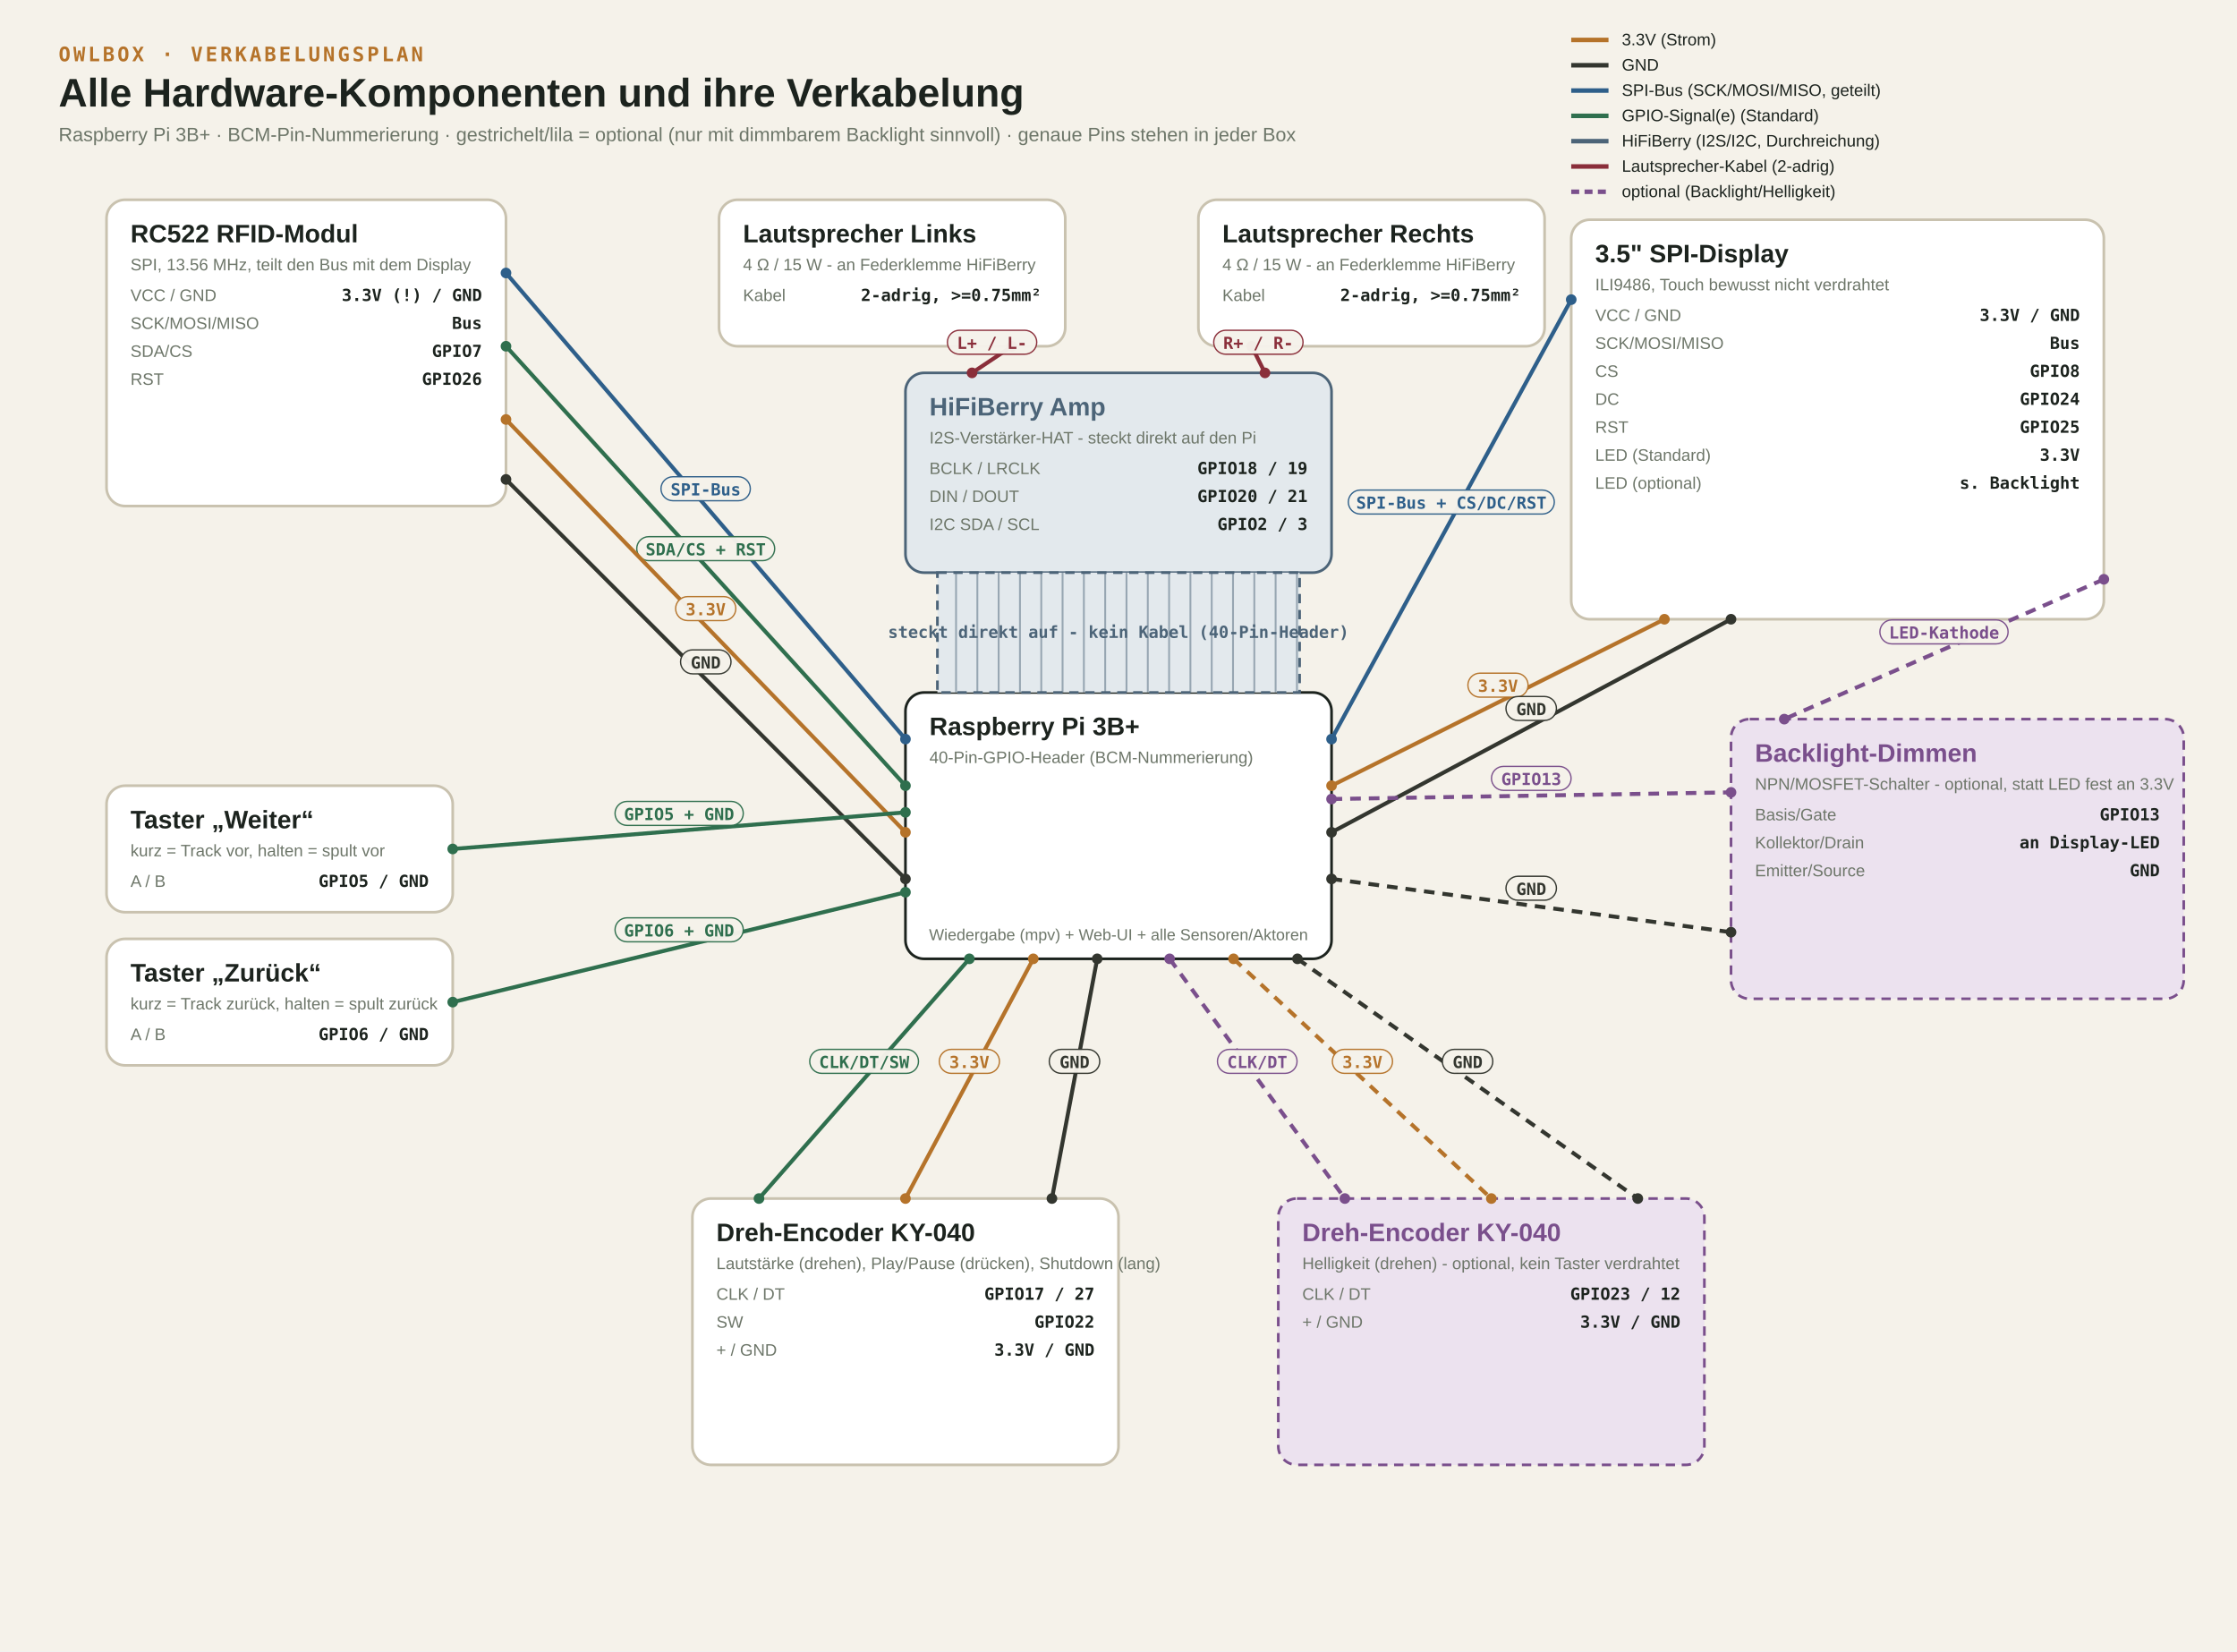
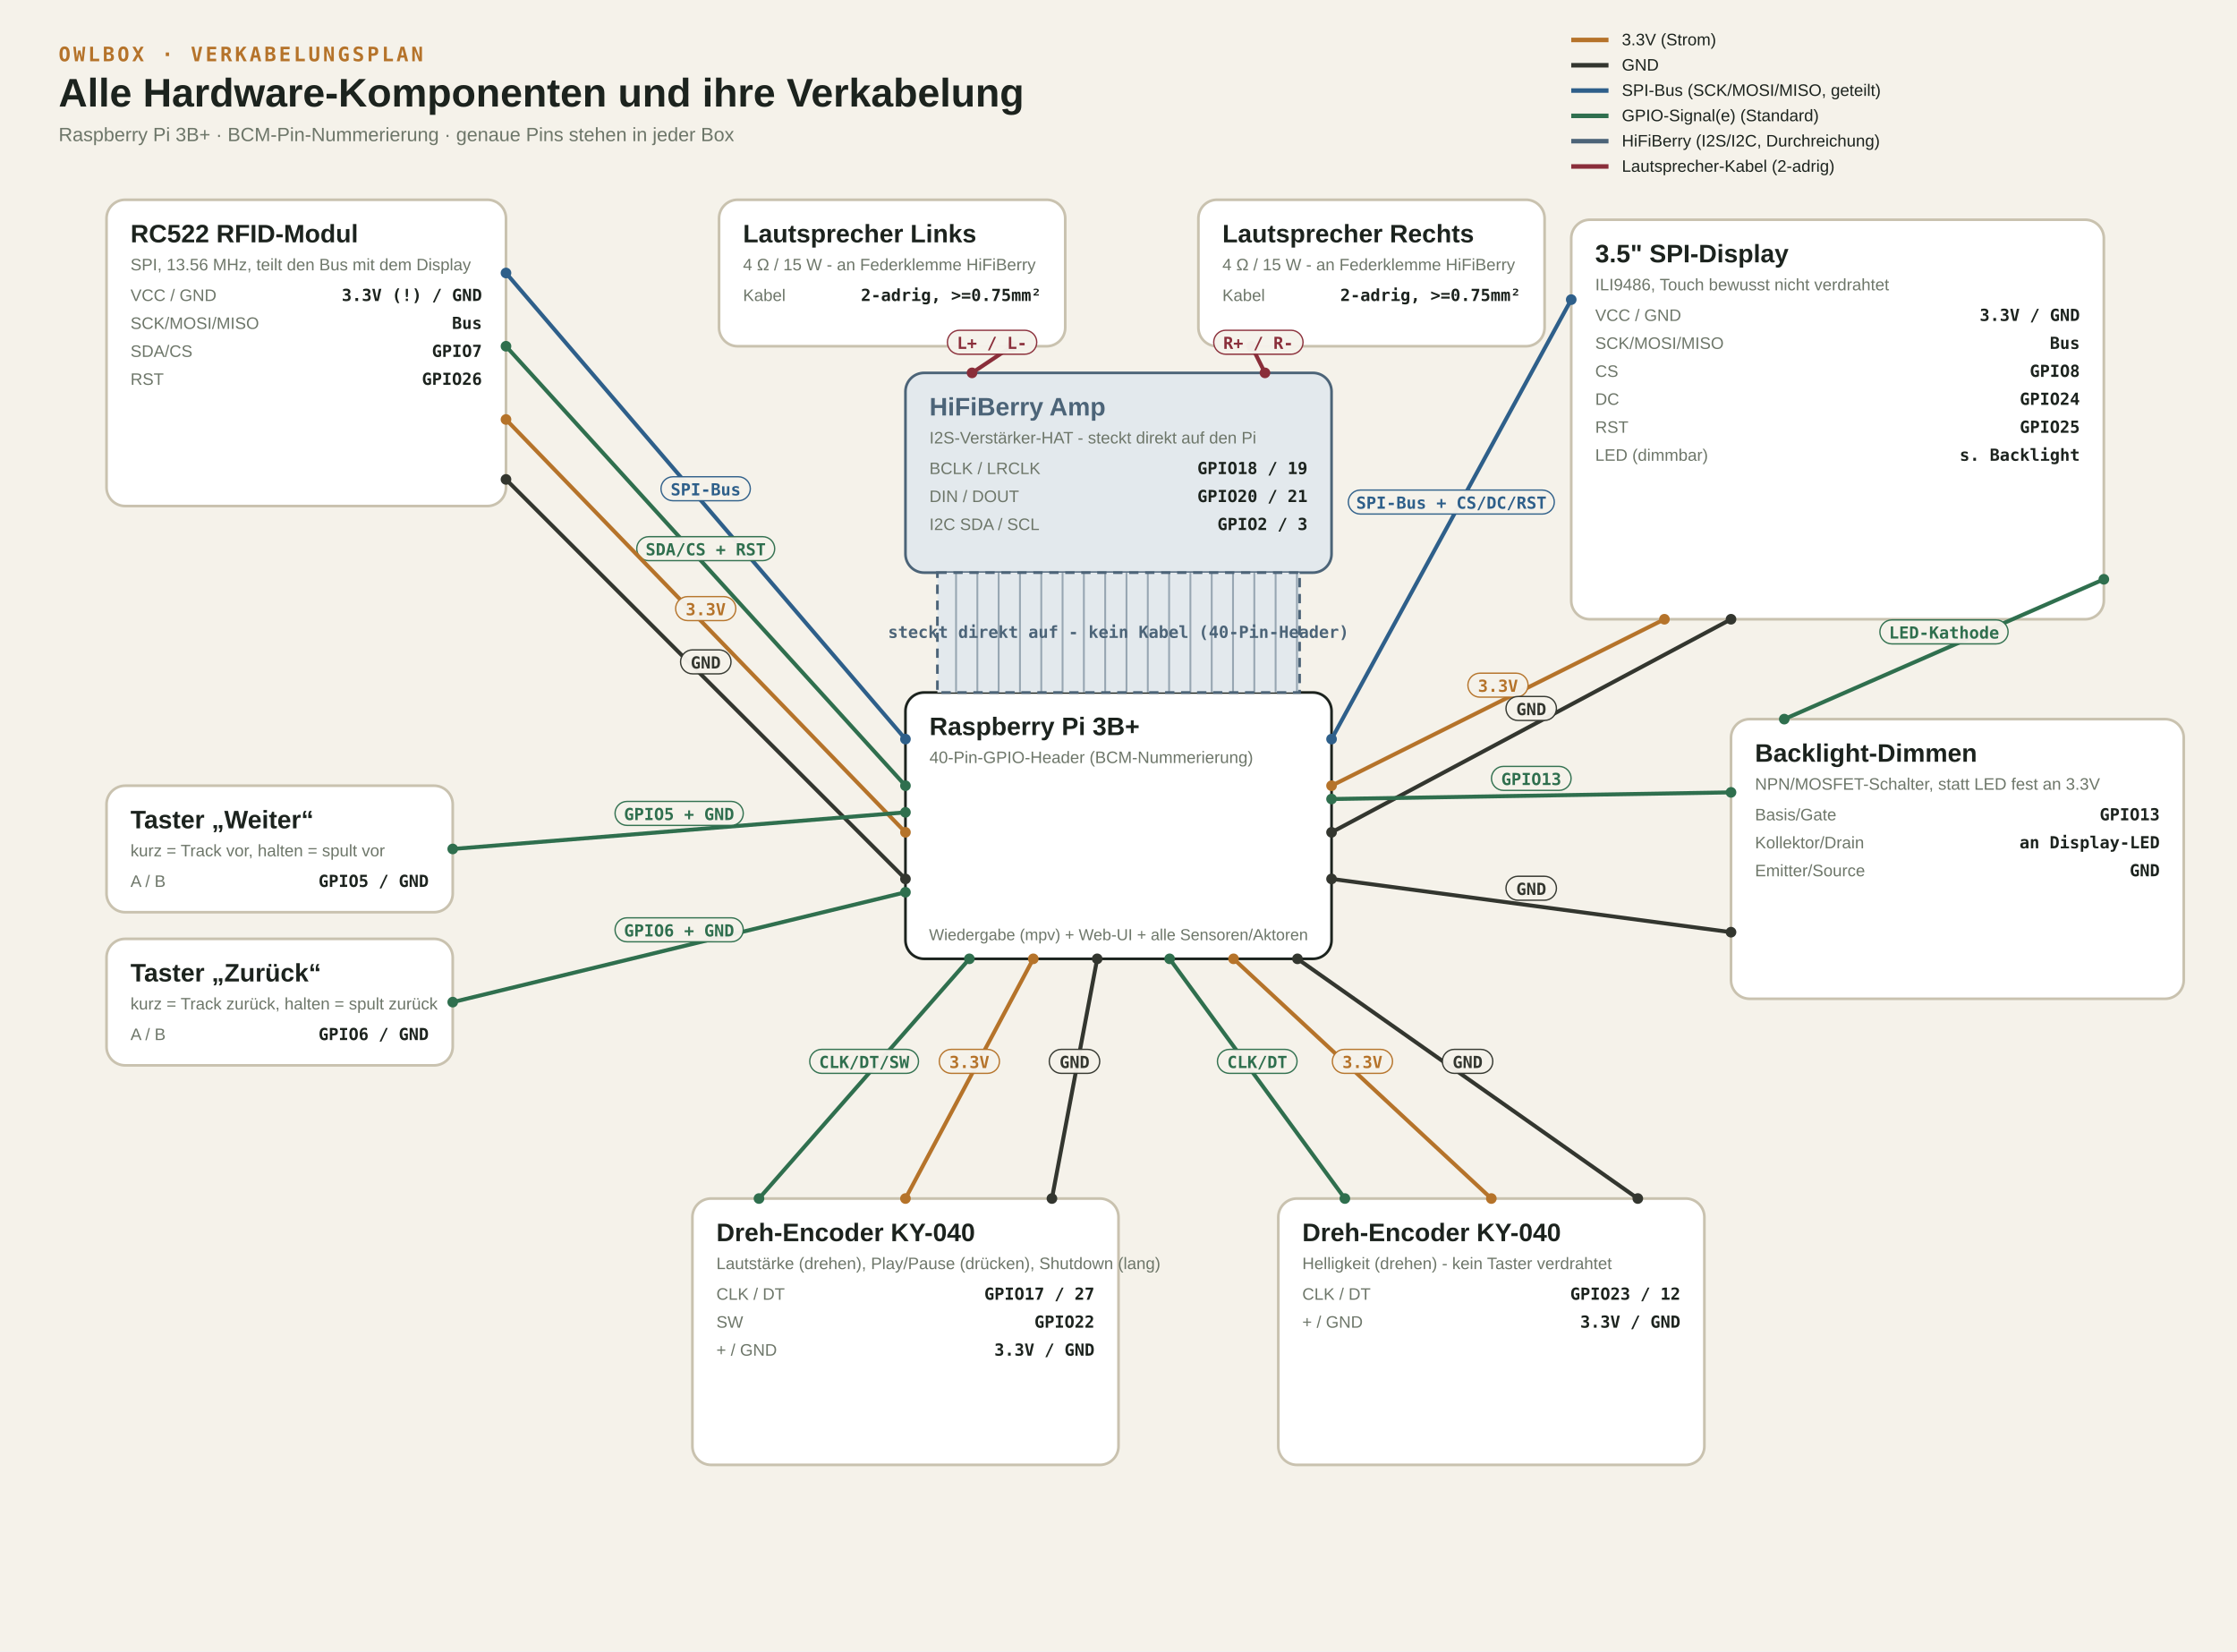
<svg xmlns="http://www.w3.org/2000/svg" viewBox="0 0 1680 1240" width="1680" height="1240" font-family="Arial, sans-serif">
  <rect x="0" y="0" width="1680" height="1240" fill="#f5f2ea" />
  <text x="44" y="46" font-size="15" letter-spacing="2" fill="#b5732a" font-family="ui-monospace, Consolas, monospace" font-weight="700">OWLBOX · VERKABELUNGSPLAN</text>
  <text x="44" y="80" font-size="30" font-weight="800" fill="#1c231e" font-family="Arial, sans-serif">Alle Hardware-Komponenten und ihre Verkabelung</text>
-   <text x="44" y="106" font-size="14.5" fill="#6d7669" font-family="Arial, sans-serif">Raspberry Pi 3B+ · BCM-Pin-Nummerierung · gestrichelt/lila = optional (nur mit dimmbarem Backlight sinnvoll) · genaue Pins stehen in jeder Box</text>
+   <text x="44" y="106" font-size="14.5" fill="#6d7669" font-family="Arial, sans-serif">Raspberry Pi 3B+ · BCM-Pin-Nummerierung · genaue Pins stehen in jeder Box</text>
  <line x1="1180" y1="30" x2="1208" y2="30" stroke="#b5732a" stroke-width="3.4" />
  <text x="1218" y="34" font-size="12.5" fill="#1c231e" font-family="Arial, sans-serif">3.3V (Strom)</text>
  <line x1="1180" y1="49" x2="1208" y2="49" stroke="#33362f" stroke-width="3.4" />
  <text x="1218" y="53" font-size="12.5" fill="#1c231e" font-family="Arial, sans-serif">GND</text>
  <line x1="1180" y1="68" x2="1208" y2="68" stroke="#2e5f8a" stroke-width="3.4" />
  <text x="1218" y="72" font-size="12.5" fill="#1c231e" font-family="Arial, sans-serif">SPI-Bus (SCK/MOSI/MISO, geteilt)</text>
  <line x1="1180" y1="87" x2="1208" y2="87" stroke="#2f6f4e" stroke-width="3.4" />
  <text x="1218" y="91" font-size="12.5" fill="#1c231e" font-family="Arial, sans-serif">GPIO-Signal(e) (Standard)</text>
  <line x1="1180" y1="106" x2="1208" y2="106" stroke="#4c6478" stroke-width="3.4" />
  <text x="1218" y="110" font-size="12.5" fill="#1c231e" font-family="Arial, sans-serif">HiFiBerry (I2S/I2C, Durchreichung)</text>
  <line x1="1180" y1="125" x2="1208" y2="125" stroke="#8a2e3a" stroke-width="3.4" />
  <text x="1218" y="129" font-size="12.5" fill="#1c231e" font-family="Arial, sans-serif">Lautsprecher-Kabel (2-adrig)</text>
-   <line x1="1180" y1="144" x2="1208" y2="144" stroke="#7a4f8c" stroke-width="3.4" stroke-dasharray="6 4" />
-   <text x="1218" y="148" font-size="12.5" fill="#1c231e" font-family="Arial, sans-serif">optional (Backlight/Helligkeit)</text>
  <rect x="680" y="280" width="320" height="150" rx="14" fill="#e3e9ed" stroke="#4c6478" stroke-width="2" />
  <text x="698" y="312" font-size="19" font-weight="700" fill="#4c6478" font-family="Arial, sans-serif">HiFiBerry Amp</text>
  <text x="698" y="333" font-size="12.5" fill="#6d7669" font-family="Arial, sans-serif">I2S-Verstärker-HAT - steckt direkt auf den Pi</text>
  <text x="698" y="356" font-size="12.5" fill="#6d7669" font-family="Arial, sans-serif">BCLK / LRCLK</text>
  <text x="982" y="356" font-size="12.5" fill="#1c231e" text-anchor="end" font-family="ui-monospace, Consolas, monospace" font-weight="600">GPIO18 / 19</text>
  <text x="698" y="377" font-size="12.5" fill="#6d7669" font-family="Arial, sans-serif">DIN / DOUT</text>
  <text x="982" y="377" font-size="12.5" fill="#1c231e" text-anchor="end" font-family="ui-monospace, Consolas, monospace" font-weight="600">GPIO20 / 21</text>
  <text x="698" y="398" font-size="12.5" fill="#6d7669" font-family="Arial, sans-serif">I2C SDA / SCL</text>
  <text x="982" y="398" font-size="12.5" fill="#1c231e" text-anchor="end" font-family="ui-monospace, Consolas, monospace" font-weight="600">GPIO2 / 3</text>
  <rect x="540" y="150" width="260" height="110" rx="14" fill="#ffffff" stroke="#c9c2af" stroke-width="2" />
  <text x="558" y="182" font-size="19" font-weight="700" fill="#1c231e" font-family="Arial, sans-serif">Lautsprecher Links</text>
  <text x="558" y="203" font-size="12.5" fill="#6d7669" font-family="Arial, sans-serif">4 Ω / 15 W - an Federklemme HiFiBerry</text>
  <text x="558" y="226" font-size="12.5" fill="#6d7669" font-family="Arial, sans-serif">Kabel</text>
  <text x="782" y="226" font-size="12.5" fill="#1c231e" text-anchor="end" font-family="ui-monospace, Consolas, monospace" font-weight="600">2-adrig, &gt;=0.75mm²</text>
  <rect x="900" y="150" width="260" height="110" rx="14" fill="#ffffff" stroke="#c9c2af" stroke-width="2" />
  <text x="918" y="182" font-size="19" font-weight="700" fill="#1c231e" font-family="Arial, sans-serif">Lautsprecher Rechts</text>
  <text x="918" y="203" font-size="12.5" fill="#6d7669" font-family="Arial, sans-serif">4 Ω / 15 W - an Federklemme HiFiBerry</text>
  <text x="918" y="226" font-size="12.5" fill="#6d7669" font-family="Arial, sans-serif">Kabel</text>
  <text x="1142" y="226" font-size="12.5" fill="#1c231e" text-anchor="end" font-family="ui-monospace, Consolas, monospace" font-weight="600">2-adrig, &gt;=0.75mm²</text>
  <line x1="730" y1="280" x2="760" y2="260" stroke="#8a2e3a" stroke-width="3" />
  <circle cx="730" cy="280" r="4" fill="#8a2e3a" />
  <circle cx="760" cy="260" r="4" fill="#8a2e3a" />
  <rect x="711.5" y="248.0" width="67.1" height="18" rx="9" fill="#f5f2ea" stroke="#8a2e3a" stroke-width="1" opacity="0.97" />
  <text x="745.0" y="262.0" font-size="12.5" fill="#8a2e3a" text-anchor="middle" font-family="ui-monospace, Consolas, monospace" font-weight="700">L+ / L-</text>
  <line x1="950" y1="280" x2="940" y2="260" stroke="#8a2e3a" stroke-width="3" />
  <circle cx="950" cy="280" r="4" fill="#8a2e3a" />
  <circle cx="940" cy="260" r="4" fill="#8a2e3a" />
  <rect x="911.5" y="248.0" width="67.1" height="18" rx="9" fill="#f5f2ea" stroke="#8a2e3a" stroke-width="1" opacity="0.97" />
  <text x="945.0" y="262.0" font-size="12.5" fill="#8a2e3a" text-anchor="middle" font-family="ui-monospace, Consolas, monospace" font-weight="700">R+ / R-</text>
  <rect x="680" y="520" width="320" height="200" rx="14" fill="#ffffff" stroke="#1c231e" stroke-width="2" />
  <text x="698" y="552" font-size="19" font-weight="700" fill="#1c231e" font-family="Arial, sans-serif">Raspberry Pi 3B+</text>
  <text x="698" y="573" font-size="12.5" fill="#6d7669" font-family="Arial, sans-serif">40-Pin-GPIO-Header (BCM-Nummerierung)</text>
  <text x="840" y="706" font-size="12" fill="#6d7669" text-anchor="middle" font-family="Arial, sans-serif">Wiedergabe (mpv) + Web-UI + alle Sensoren/Aktoren</text>
  <rect x="704" y="430" width="272" height="90" fill="#e3e9ed" stroke="#4c6478" stroke-width="2" stroke-dasharray="7 5" />
  <line x1="718" y1="430" x2="718" y2="520" stroke="#4c6478" stroke-width="1.4" opacity="0.5" />
  <line x1="734" y1="430" x2="734" y2="520" stroke="#4c6478" stroke-width="1.4" opacity="0.5" />
  <line x1="750" y1="430" x2="750" y2="520" stroke="#4c6478" stroke-width="1.4" opacity="0.5" />
  <line x1="766" y1="430" x2="766" y2="520" stroke="#4c6478" stroke-width="1.4" opacity="0.5" />
  <line x1="782" y1="430" x2="782" y2="520" stroke="#4c6478" stroke-width="1.4" opacity="0.5" />
  <line x1="798" y1="430" x2="798" y2="520" stroke="#4c6478" stroke-width="1.4" opacity="0.5" />
  <line x1="814" y1="430" x2="814" y2="520" stroke="#4c6478" stroke-width="1.4" opacity="0.5" />
  <line x1="830" y1="430" x2="830" y2="520" stroke="#4c6478" stroke-width="1.4" opacity="0.5" />
  <line x1="846" y1="430" x2="846" y2="520" stroke="#4c6478" stroke-width="1.4" opacity="0.5" />
  <line x1="862" y1="430" x2="862" y2="520" stroke="#4c6478" stroke-width="1.4" opacity="0.5" />
  <line x1="878" y1="430" x2="878" y2="520" stroke="#4c6478" stroke-width="1.4" opacity="0.5" />
  <line x1="894" y1="430" x2="894" y2="520" stroke="#4c6478" stroke-width="1.4" opacity="0.5" />
  <line x1="910" y1="430" x2="910" y2="520" stroke="#4c6478" stroke-width="1.4" opacity="0.5" />
  <line x1="926" y1="430" x2="926" y2="520" stroke="#4c6478" stroke-width="1.4" opacity="0.5" />
  <line x1="942" y1="430" x2="942" y2="520" stroke="#4c6478" stroke-width="1.4" opacity="0.5" />
  <line x1="958" y1="430" x2="958" y2="520" stroke="#4c6478" stroke-width="1.4" opacity="0.5" />
  <line x1="974" y1="430" x2="974" y2="520" stroke="#4c6478" stroke-width="1.4" opacity="0.5" />
  <text x="840" y="479" font-size="12.5" fill="#4c6478" text-anchor="middle" font-family="ui-monospace, monospace" font-weight="700">steckt direkt auf - kein Kabel (40-Pin-Header)</text>
  <rect x="1180" y="165" width="400" height="300" rx="14" fill="#ffffff" stroke="#c9c2af" stroke-width="2" />
  <text x="1198" y="197" font-size="19" font-weight="700" fill="#1c231e" font-family="Arial, sans-serif">3.5" SPI-Display</text>
  <text x="1198" y="218" font-size="12.5" fill="#6d7669" font-family="Arial, sans-serif">ILI9486, Touch bewusst nicht verdrahtet</text>
  <text x="1198" y="241" font-size="12.5" fill="#6d7669" font-family="Arial, sans-serif">VCC / GND</text>
  <text x="1562" y="241" font-size="12.5" fill="#1c231e" text-anchor="end" font-family="ui-monospace, Consolas, monospace" font-weight="600">3.3V / GND</text>
  <text x="1198" y="262" font-size="12.5" fill="#6d7669" font-family="Arial, sans-serif">SCK/MOSI/MISO</text>
  <text x="1562" y="262" font-size="12.5" fill="#1c231e" text-anchor="end" font-family="ui-monospace, Consolas, monospace" font-weight="600">Bus</text>
  <text x="1198" y="283" font-size="12.5" fill="#6d7669" font-family="Arial, sans-serif">CS</text>
  <text x="1562" y="283" font-size="12.5" fill="#1c231e" text-anchor="end" font-family="ui-monospace, Consolas, monospace" font-weight="600">GPIO8</text>
  <text x="1198" y="304" font-size="12.5" fill="#6d7669" font-family="Arial, sans-serif">DC</text>
  <text x="1562" y="304" font-size="12.5" fill="#1c231e" text-anchor="end" font-family="ui-monospace, Consolas, monospace" font-weight="600">GPIO24</text>
  <text x="1198" y="325" font-size="12.5" fill="#6d7669" font-family="Arial, sans-serif">RST</text>
  <text x="1562" y="325" font-size="12.5" fill="#1c231e" text-anchor="end" font-family="ui-monospace, Consolas, monospace" font-weight="600">GPIO25</text>
-   <text x="1198" y="346" font-size="12.5" fill="#6d7669" font-family="Arial, sans-serif">LED (Standard)</text>
-   <text x="1562" y="346" font-size="12.5" fill="#1c231e" text-anchor="end" font-family="ui-monospace, Consolas, monospace" font-weight="600">3.3V</text>
-   <text x="1198" y="367" font-size="12.5" fill="#6d7669" font-family="Arial, sans-serif">LED (optional)</text>
-   <text x="1562" y="367" font-size="12.5" fill="#1c231e" text-anchor="end" font-family="ui-monospace, Consolas, monospace" font-weight="600">s. Backlight</text>
+   <text x="1198" y="346" font-size="12.5" fill="#6d7669" font-family="Arial, sans-serif">LED (dimmbar)</text>
+   <text x="1562" y="346" font-size="12.5" fill="#1c231e" text-anchor="end" font-family="ui-monospace, Consolas, monospace" font-weight="600">s. Backlight</text>
  <rect x="80" y="150" width="300" height="230" rx="14" fill="#ffffff" stroke="#c9c2af" stroke-width="2" />
  <text x="98" y="182" font-size="19" font-weight="700" fill="#1c231e" font-family="Arial, sans-serif">RC522 RFID-Modul</text>
  <text x="98" y="203" font-size="12.5" fill="#6d7669" font-family="Arial, sans-serif">SPI, 13.56 MHz, teilt den Bus mit dem Display</text>
  <text x="98" y="226" font-size="12.5" fill="#6d7669" font-family="Arial, sans-serif">VCC / GND</text>
  <text x="362" y="226" font-size="12.5" fill="#1c231e" text-anchor="end" font-family="ui-monospace, Consolas, monospace" font-weight="600">3.3V (!) / GND</text>
  <text x="98" y="247" font-size="12.5" fill="#6d7669" font-family="Arial, sans-serif">SCK/MOSI/MISO</text>
  <text x="362" y="247" font-size="12.5" fill="#1c231e" text-anchor="end" font-family="ui-monospace, Consolas, monospace" font-weight="600">Bus</text>
  <text x="98" y="268" font-size="12.5" fill="#6d7669" font-family="Arial, sans-serif">SDA/CS</text>
  <text x="362" y="268" font-size="12.5" fill="#1c231e" text-anchor="end" font-family="ui-monospace, Consolas, monospace" font-weight="600">GPIO7</text>
  <text x="98" y="289" font-size="12.5" fill="#6d7669" font-family="Arial, sans-serif">RST</text>
  <text x="362" y="289" font-size="12.5" fill="#1c231e" text-anchor="end" font-family="ui-monospace, Consolas, monospace" font-weight="600">GPIO26</text>
  <rect x="80" y="590" width="260" height="95" rx="14" fill="#ffffff" stroke="#c9c2af" stroke-width="2" />
  <text x="98" y="622" font-size="19" font-weight="700" fill="#1c231e" font-family="Arial, sans-serif">Taster „Weiter“</text>
  <text x="98" y="643" font-size="12.5" fill="#6d7669" font-family="Arial, sans-serif">kurz = Track vor, halten = spult vor</text>
  <text x="98" y="666" font-size="12.5" fill="#6d7669" font-family="Arial, sans-serif">A / B</text>
  <text x="322" y="666" font-size="12.5" fill="#1c231e" text-anchor="end" font-family="ui-monospace, Consolas, monospace" font-weight="600">GPIO5 / GND</text>
  <rect x="80" y="705" width="260" height="95" rx="14" fill="#ffffff" stroke="#c9c2af" stroke-width="2" />
  <text x="98" y="737" font-size="19" font-weight="700" fill="#1c231e" font-family="Arial, sans-serif">Taster „Zurück“</text>
  <text x="98" y="758" font-size="12.5" fill="#6d7669" font-family="Arial, sans-serif">kurz = Track zurück, halten = spult zurück</text>
  <text x="98" y="781" font-size="12.5" fill="#6d7669" font-family="Arial, sans-serif">A / B</text>
  <text x="322" y="781" font-size="12.5" fill="#1c231e" text-anchor="end" font-family="ui-monospace, Consolas, monospace" font-weight="600">GPIO6 / GND</text>
  <rect x="520" y="900" width="320" height="200" rx="14" fill="#ffffff" stroke="#c9c2af" stroke-width="2" />
  <text x="538" y="932" font-size="19" font-weight="700" fill="#1c231e" font-family="Arial, sans-serif">Dreh-Encoder KY-040</text>
  <text x="538" y="953" font-size="12.5" fill="#6d7669" font-family="Arial, sans-serif">Lautstärke (drehen), Play/Pause (drücken), Shutdown (lang)</text>
  <text x="538" y="976" font-size="12.5" fill="#6d7669" font-family="Arial, sans-serif">CLK / DT</text>
  <text x="822" y="976" font-size="12.5" fill="#1c231e" text-anchor="end" font-family="ui-monospace, Consolas, monospace" font-weight="600">GPIO17 / 27</text>
  <text x="538" y="997" font-size="12.5" fill="#6d7669" font-family="Arial, sans-serif">SW</text>
  <text x="822" y="997" font-size="12.5" fill="#1c231e" text-anchor="end" font-family="ui-monospace, Consolas, monospace" font-weight="600">GPIO22</text>
  <text x="538" y="1018" font-size="12.5" fill="#6d7669" font-family="Arial, sans-serif">+ / GND</text>
  <text x="822" y="1018" font-size="12.5" fill="#1c231e" text-anchor="end" font-family="ui-monospace, Consolas, monospace" font-weight="600">3.3V / GND</text>
-   <rect x="960" y="900" width="320" height="200" rx="14" fill="#ece2ef" stroke="#7a4f8c" stroke-width="2" stroke-dasharray="7 5" />
-   <text x="978" y="932" font-size="19" font-weight="700" fill="#7a4f8c" font-family="Arial, sans-serif">Dreh-Encoder KY-040</text>
-   <text x="978" y="953" font-size="12.5" fill="#6d7669" font-family="Arial, sans-serif">Helligkeit (drehen) - optional, kein Taster verdrahtet</text>
+   <rect x="960" y="900" width="320" height="200" rx="14" fill="#ffffff" stroke="#c9c2af" stroke-width="2" />
+   <text x="978" y="932" font-size="19" font-weight="700" fill="#1c231e" font-family="Arial, sans-serif">Dreh-Encoder KY-040</text>
+   <text x="978" y="953" font-size="12.5" fill="#6d7669" font-family="Arial, sans-serif">Helligkeit (drehen) - kein Taster verdrahtet</text>
  <text x="978" y="976" font-size="12.5" fill="#6d7669" font-family="Arial, sans-serif">CLK / DT</text>
  <text x="1262" y="976" font-size="12.5" fill="#1c231e" text-anchor="end" font-family="ui-monospace, Consolas, monospace" font-weight="600">GPIO23 / 12</text>
  <text x="978" y="997" font-size="12.5" fill="#6d7669" font-family="Arial, sans-serif">+ / GND</text>
  <text x="1262" y="997" font-size="12.5" fill="#1c231e" text-anchor="end" font-family="ui-monospace, Consolas, monospace" font-weight="600">3.3V / GND</text>
-   <rect x="1300" y="540" width="340" height="210" rx="14" fill="#ece2ef" stroke="#7a4f8c" stroke-width="2" stroke-dasharray="7 5" />
-   <text x="1318" y="572" font-size="19" font-weight="700" fill="#7a4f8c" font-family="Arial, sans-serif">Backlight-Dimmen</text>
-   <text x="1318" y="593" font-size="12.5" fill="#6d7669" font-family="Arial, sans-serif">NPN/MOSFET-Schalter - optional, statt LED fest an 3.3V</text>
+   <rect x="1300" y="540" width="340" height="210" rx="14" fill="#ffffff" stroke="#c9c2af" stroke-width="2" />
+   <text x="1318" y="572" font-size="19" font-weight="700" fill="#1c231e" font-family="Arial, sans-serif">Backlight-Dimmen</text>
+   <text x="1318" y="593" font-size="12.5" fill="#6d7669" font-family="Arial, sans-serif">NPN/MOSFET-Schalter, statt LED fest an 3.3V</text>
  <text x="1318" y="616" font-size="12.5" fill="#6d7669" font-family="Arial, sans-serif">Basis/Gate</text>
  <text x="1622" y="616" font-size="12.5" fill="#1c231e" text-anchor="end" font-family="ui-monospace, Consolas, monospace" font-weight="600">GPIO13</text>
  <text x="1318" y="637" font-size="12.5" fill="#6d7669" font-family="Arial, sans-serif">Kollektor/Drain</text>
  <text x="1622" y="637" font-size="12.5" fill="#1c231e" text-anchor="end" font-family="ui-monospace, Consolas, monospace" font-weight="600">an Display-LED</text>
  <text x="1318" y="658" font-size="12.5" fill="#6d7669" font-family="Arial, sans-serif">Emitter/Source</text>
  <text x="1622" y="658" font-size="12.5" fill="#1c231e" text-anchor="end" font-family="ui-monospace, Consolas, monospace" font-weight="600">GND</text>
  <line x1="1000" y1="555" x2="1180" y2="225" stroke="#2e5f8a" stroke-width="3" />
  <circle cx="1000" cy="555" r="4" fill="#2e5f8a" />
  <circle cx="1180" cy="225" r="4" fill="#2e5f8a" />
  <rect x="1012.6" y="368.0" width="154.7" height="18" rx="9" fill="#f5f2ea" stroke="#2e5f8a" stroke-width="1" opacity="0.97" />
  <text x="1090.0" y="382.0" font-size="12.5" fill="#2e5f8a" text-anchor="middle" font-family="ui-monospace, Consolas, monospace" font-weight="700">SPI-Bus + CS/DC/RST</text>
  <line x1="1000" y1="590" x2="1250" y2="465" stroke="#b5732a" stroke-width="3" />
  <circle cx="1000" cy="590" r="4" fill="#b5732a" />
  <circle cx="1250" cy="465" r="4" fill="#b5732a" />
  <rect x="1102.4" y="505.5" width="45.2" height="18" rx="9" fill="#f5f2ea" stroke="#b5732a" stroke-width="1" opacity="0.97" />
  <text x="1125.0" y="519.5" font-size="12.5" fill="#b5732a" text-anchor="middle" font-family="ui-monospace, Consolas, monospace" font-weight="700">3.3V</text>
  <line x1="1000" y1="625" x2="1300" y2="465" stroke="#33362f" stroke-width="3" />
  <circle cx="1000" cy="625" r="4" fill="#33362f" />
  <circle cx="1300" cy="465" r="4" fill="#33362f" />
  <rect x="1131.0" y="523.0" width="37.9" height="18" rx="9" fill="#f5f2ea" stroke="#33362f" stroke-width="1" opacity="0.97" />
  <text x="1150.0" y="537.0" font-size="12.5" fill="#33362f" text-anchor="middle" font-family="ui-monospace, Consolas, monospace" font-weight="700">GND</text>
-   <line x1="1580" y1="435" x2="1340" y2="540" stroke="#7a4f8c" stroke-width="3" stroke-dasharray="8 6" />
-   <circle cx="1580" cy="435" r="4" fill="#7a4f8c" />
-   <circle cx="1340" cy="540" r="4" fill="#7a4f8c" />
-   <rect x="1411.8" y="465.5" width="96.3" height="18" rx="9" fill="#f5f2ea" stroke="#7a4f8c" stroke-width="1" opacity="0.97" />
-   <text x="1460.0" y="479.5" font-size="12.5" fill="#7a4f8c" text-anchor="middle" font-family="ui-monospace, Consolas, monospace" font-weight="700">LED-Kathode</text>
+   <line x1="1580" y1="435" x2="1340" y2="540" stroke="#2f6f4e" stroke-width="3" />
+   <circle cx="1580" cy="435" r="4" fill="#2f6f4e" />
+   <circle cx="1340" cy="540" r="4" fill="#2f6f4e" />
+   <rect x="1411.8" y="465.5" width="96.3" height="18" rx="9" fill="#f5f2ea" stroke="#2f6f4e" stroke-width="1" opacity="0.97" />
+   <text x="1460.0" y="479.5" font-size="12.5" fill="#2f6f4e" text-anchor="middle" font-family="ui-monospace, Consolas, monospace" font-weight="700">LED-Kathode</text>
  <line x1="680" y1="555" x2="380" y2="205" stroke="#2e5f8a" stroke-width="3" />
  <circle cx="680" cy="555" r="4" fill="#2e5f8a" />
  <circle cx="380" cy="205" r="4" fill="#2e5f8a" />
  <rect x="496.4" y="358.0" width="67.1" height="18" rx="9" fill="#f5f2ea" stroke="#2e5f8a" stroke-width="1" opacity="0.97" />
  <text x="530.0" y="372.0" font-size="12.5" fill="#2e5f8a" text-anchor="middle" font-family="ui-monospace, Consolas, monospace" font-weight="700">SPI-Bus</text>
  <line x1="680" y1="590" x2="380" y2="260" stroke="#2f6f4e" stroke-width="3" />
  <circle cx="680" cy="590" r="4" fill="#2f6f4e" />
  <circle cx="380" cy="260" r="4" fill="#2f6f4e" />
  <rect x="478.2" y="403.0" width="103.6" height="18" rx="9" fill="#f5f2ea" stroke="#2f6f4e" stroke-width="1" opacity="0.97" />
  <text x="530.0" y="417.0" font-size="12.5" fill="#2f6f4e" text-anchor="middle" font-family="ui-monospace, Consolas, monospace" font-weight="700">SDA/CS + RST</text>
  <line x1="680" y1="625" x2="380" y2="315" stroke="#b5732a" stroke-width="3" />
  <circle cx="680" cy="625" r="4" fill="#b5732a" />
  <circle cx="380" cy="315" r="4" fill="#b5732a" />
  <rect x="507.4" y="448.0" width="45.2" height="18" rx="9" fill="#f5f2ea" stroke="#b5732a" stroke-width="1" opacity="0.97" />
  <text x="530.0" y="462.0" font-size="12.5" fill="#b5732a" text-anchor="middle" font-family="ui-monospace, Consolas, monospace" font-weight="700">3.3V</text>
  <line x1="680" y1="660" x2="380" y2="360" stroke="#33362f" stroke-width="3" />
  <circle cx="680" cy="660" r="4" fill="#33362f" />
  <circle cx="380" cy="360" r="4" fill="#33362f" />
  <rect x="511.1" y="488.0" width="37.9" height="18" rx="9" fill="#f5f2ea" stroke="#33362f" stroke-width="1" opacity="0.97" />
  <text x="530.0" y="502.0" font-size="12.5" fill="#33362f" text-anchor="middle" font-family="ui-monospace, Consolas, monospace" font-weight="700">GND</text>
  <line x1="680" y1="610.0" x2="340" y2="637.5" stroke="#2f6f4e" stroke-width="3" />
  <circle cx="680" cy="610.0" r="4" fill="#2f6f4e" />
  <circle cx="340" cy="637.5" r="4" fill="#2f6f4e" />
  <rect x="461.9" y="601.8" width="96.3" height="18" rx="9" fill="#f5f2ea" stroke="#2f6f4e" stroke-width="1" opacity="0.97" />
  <text x="510.0" y="615.8" font-size="12.5" fill="#2f6f4e" text-anchor="middle" font-family="ui-monospace, Consolas, monospace" font-weight="700">GPIO5 + GND</text>
  <line x1="680" y1="670.0" x2="340" y2="752.5" stroke="#2f6f4e" stroke-width="3" />
  <circle cx="680" cy="670.0" r="4" fill="#2f6f4e" />
  <circle cx="340" cy="752.5" r="4" fill="#2f6f4e" />
  <rect x="461.9" y="689.2" width="96.3" height="18" rx="9" fill="#f5f2ea" stroke="#2f6f4e" stroke-width="1" opacity="0.97" />
  <text x="510.0" y="703.2" font-size="12.5" fill="#2f6f4e" text-anchor="middle" font-family="ui-monospace, Consolas, monospace" font-weight="700">GPIO6 + GND</text>
  <line x1="728.0" y1="720" x2="570" y2="900" stroke="#2f6f4e" stroke-width="3" />
  <circle cx="728.0" cy="720" r="4" fill="#2f6f4e" />
  <circle cx="570" cy="900" r="4" fill="#2f6f4e" />
  <rect x="608.1" y="788.0" width="81.7" height="18" rx="9" fill="#f5f2ea" stroke="#2f6f4e" stroke-width="1" opacity="0.97" />
  <text x="649.0" y="802.0" font-size="12.5" fill="#2f6f4e" text-anchor="middle" font-family="ui-monospace, Consolas, monospace" font-weight="700">CLK/DT/SW</text>
  <line x1="776.0" y1="720" x2="680" y2="900" stroke="#b5732a" stroke-width="3" />
  <circle cx="776.0" cy="720" r="4" fill="#b5732a" />
  <circle cx="680" cy="900" r="4" fill="#b5732a" />
  <rect x="705.4" y="788.0" width="45.2" height="18" rx="9" fill="#f5f2ea" stroke="#b5732a" stroke-width="1" opacity="0.97" />
  <text x="728.0" y="802.0" font-size="12.5" fill="#b5732a" text-anchor="middle" font-family="ui-monospace, Consolas, monospace" font-weight="700">3.3V</text>
  <line x1="824.0" y1="720" x2="790" y2="900" stroke="#33362f" stroke-width="3" />
  <circle cx="824.0" cy="720" r="4" fill="#33362f" />
  <circle cx="790" cy="900" r="4" fill="#33362f" />
  <rect x="788.0" y="788.0" width="37.9" height="18" rx="9" fill="#f5f2ea" stroke="#33362f" stroke-width="1" opacity="0.97" />
  <text x="807.0" y="802.0" font-size="12.5" fill="#33362f" text-anchor="middle" font-family="ui-monospace, Consolas, monospace" font-weight="700">GND</text>
-   <line x1="878.4" y1="720" x2="1010" y2="900" stroke="#7a4f8c" stroke-width="3" stroke-dasharray="8 6" />
-   <circle cx="878.4" cy="720" r="4" fill="#7a4f8c" />
-   <circle cx="1010" cy="900" r="4" fill="#7a4f8c" />
-   <rect x="914.3" y="788.0" width="59.8" height="18" rx="9" fill="#f5f2ea" stroke="#7a4f8c" stroke-width="1" opacity="0.97" />
-   <text x="944.2" y="802.0" font-size="12.5" fill="#7a4f8c" text-anchor="middle" font-family="ui-monospace, Consolas, monospace" font-weight="700">CLK/DT</text>
-   <line x1="926.4" y1="720" x2="1120" y2="900" stroke="#b5732a" stroke-width="3" stroke-dasharray="8 6" />
+   <line x1="878.4" y1="720" x2="1010" y2="900" stroke="#2f6f4e" stroke-width="3" />
+   <circle cx="878.4" cy="720" r="4" fill="#2f6f4e" />
+   <circle cx="1010" cy="900" r="4" fill="#2f6f4e" />
+   <rect x="914.3" y="788.0" width="59.8" height="18" rx="9" fill="#f5f2ea" stroke="#2f6f4e" stroke-width="1" opacity="0.97" />
+   <text x="944.2" y="802.0" font-size="12.5" fill="#2f6f4e" text-anchor="middle" font-family="ui-monospace, Consolas, monospace" font-weight="700">CLK/DT</text>
+   <line x1="926.4" y1="720" x2="1120" y2="900" stroke="#b5732a" stroke-width="3" />
  <circle cx="926.4" cy="720" r="4" fill="#b5732a" />
  <circle cx="1120" cy="900" r="4" fill="#b5732a" />
  <rect x="1000.6" y="788.0" width="45.2" height="18" rx="9" fill="#f5f2ea" stroke="#b5732a" stroke-width="1" opacity="0.97" />
  <text x="1023.2" y="802.0" font-size="12.5" fill="#b5732a" text-anchor="middle" font-family="ui-monospace, Consolas, monospace" font-weight="700">3.3V</text>
-   <line x1="974.4" y1="720" x2="1230" y2="900" stroke="#33362f" stroke-width="3" stroke-dasharray="8 6" />
+   <line x1="974.4" y1="720" x2="1230" y2="900" stroke="#33362f" stroke-width="3" />
  <circle cx="974.4" cy="720" r="4" fill="#33362f" />
  <circle cx="1230" cy="900" r="4" fill="#33362f" />
  <rect x="1083.2" y="788.0" width="37.9" height="18" rx="9" fill="#f5f2ea" stroke="#33362f" stroke-width="1" opacity="0.97" />
  <text x="1102.2" y="802.0" font-size="12.5" fill="#33362f" text-anchor="middle" font-family="ui-monospace, Consolas, monospace" font-weight="700">GND</text>
-   <line x1="1000" y1="600.0" x2="1300" y2="595" stroke="#7a4f8c" stroke-width="3" stroke-dasharray="8 6" />
-   <circle cx="1000" cy="600.0" r="4" fill="#7a4f8c" />
-   <circle cx="1300" cy="595" r="4" fill="#7a4f8c" />
-   <rect x="1120.1" y="575.5" width="59.8" height="18" rx="9" fill="#f5f2ea" stroke="#7a4f8c" stroke-width="1" opacity="0.97" />
-   <text x="1150.0" y="589.5" font-size="12.5" fill="#7a4f8c" text-anchor="middle" font-family="ui-monospace, Consolas, monospace" font-weight="700">GPIO13</text>
-   <line x1="1000" y1="660.0" x2="1300" y2="700" stroke="#33362f" stroke-width="3" stroke-dasharray="8 6" />
+   <line x1="1000" y1="600.0" x2="1300" y2="595" stroke="#2f6f4e" stroke-width="3" />
+   <circle cx="1000" cy="600.0" r="4" fill="#2f6f4e" />
+   <circle cx="1300" cy="595" r="4" fill="#2f6f4e" />
+   <rect x="1120.1" y="575.5" width="59.8" height="18" rx="9" fill="#f5f2ea" stroke="#2f6f4e" stroke-width="1" opacity="0.97" />
+   <text x="1150.0" y="589.5" font-size="12.5" fill="#2f6f4e" text-anchor="middle" font-family="ui-monospace, Consolas, monospace" font-weight="700">GPIO13</text>
+   <line x1="1000" y1="660.0" x2="1300" y2="700" stroke="#33362f" stroke-width="3" />
  <circle cx="1000" cy="660.0" r="4" fill="#33362f" />
  <circle cx="1300" cy="700" r="4" fill="#33362f" />
  <rect x="1131.0" y="658.0" width="37.9" height="18" rx="9" fill="#f5f2ea" stroke="#33362f" stroke-width="1" opacity="0.97" />
  <text x="1150.0" y="672.0" font-size="12.5" fill="#33362f" text-anchor="middle" font-family="ui-monospace, Consolas, monospace" font-weight="700">GND</text>
</svg>
